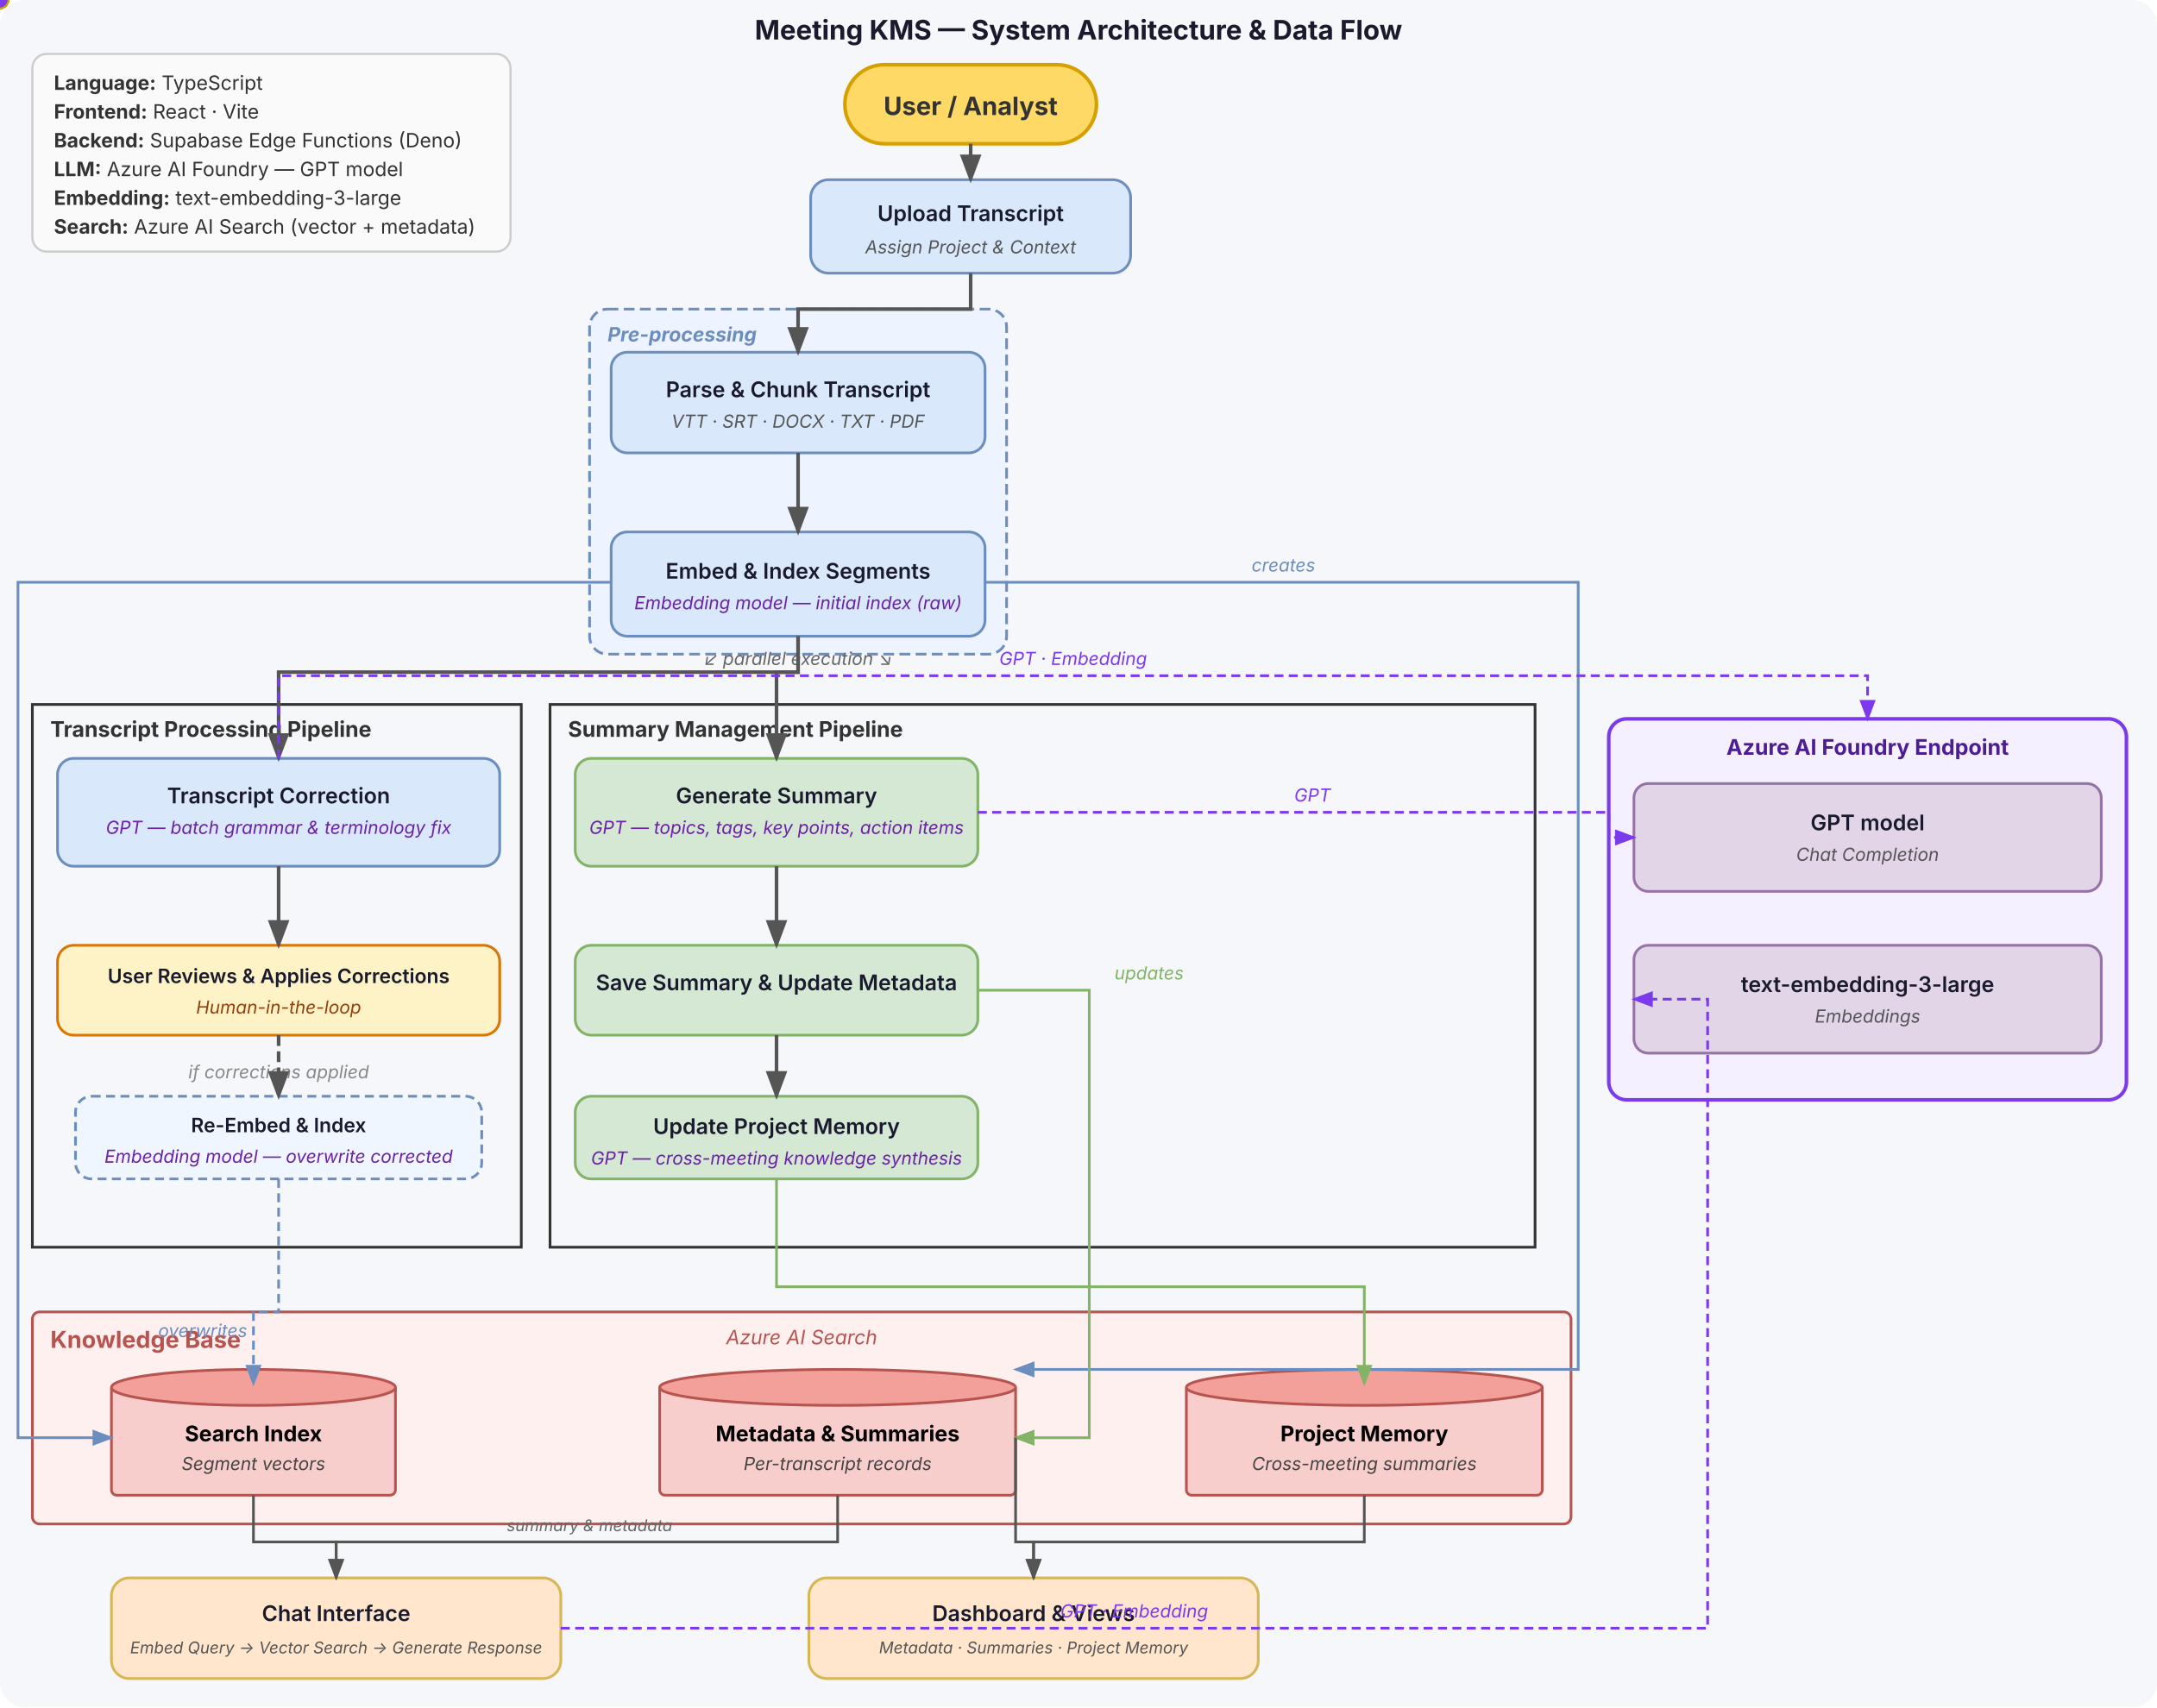
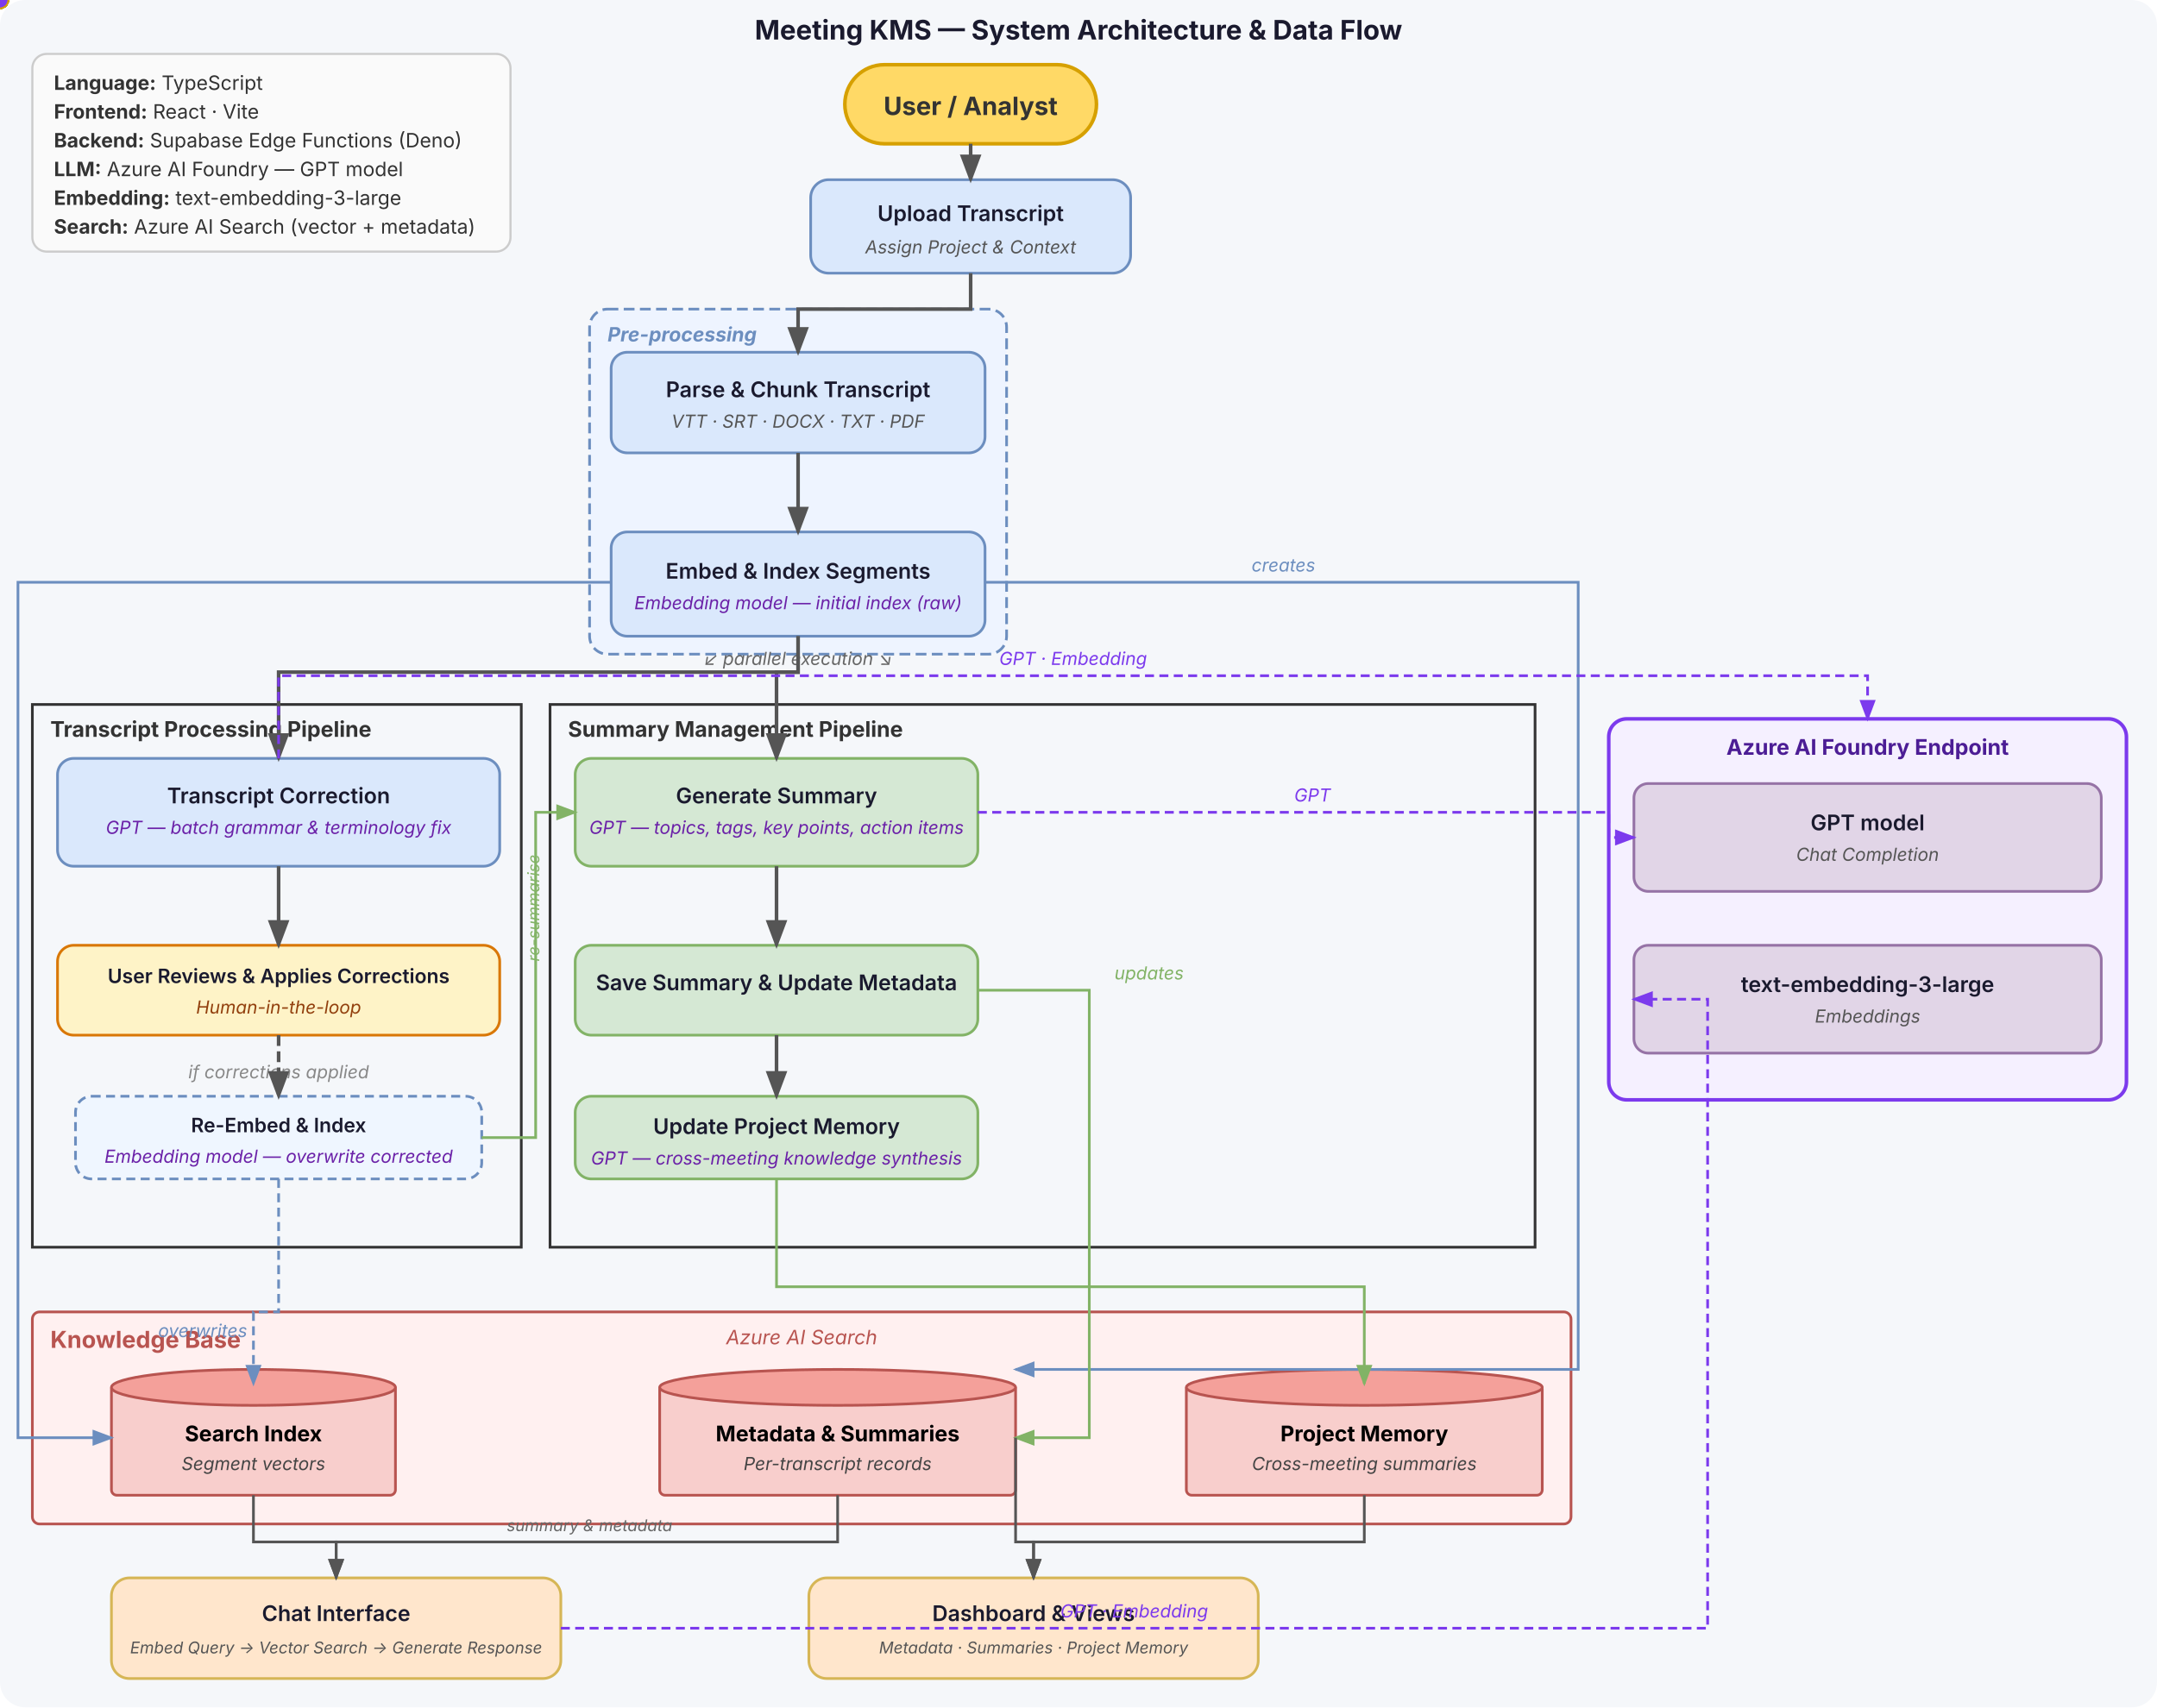
<svg xmlns="http://www.w3.org/2000/svg" xmlns:xlink="http://www.w3.org/1999/xlink" viewBox="0 0 1200 950" width="1200" height="950" font-family="-apple-system,BlinkMacSystemFont,'Segoe UI',sans-serif" font-size="13">
  <defs>
    <marker id="arr" markerWidth="8" markerHeight="6" refX="7" refY="3" orient="auto">
      <polygon points="0 0,8 3,0 6" fill="#555" />
    </marker>
    <marker id="arr-b" markerWidth="8" markerHeight="6" refX="7" refY="3" orient="auto">
      <polygon points="0 0,8 3,0 6" fill="#6C8EBF" />
    </marker>
    <marker id="arr-g" markerWidth="8" markerHeight="6" refX="7" refY="3" orient="auto">
      <polygon points="0 0,8 3,0 6" fill="#82B366" />
    </marker>
    <marker id="arr-v" markerWidth="8" markerHeight="6" refX="7" refY="3" orient="auto">
      <polygon points="0 0,8 3,0 6" fill="#7C3AED" />
    </marker>
  </defs>
  <rect width="1200" height="950" fill="#F5F7FA" rx="14" />
  <text x="600" y="22" text-anchor="middle" font-size="15" font-weight="700" fill="#1a1a2e">Meeting KMS — System Architecture &amp; Data Flow</text>
  <rect x="18" y="30" width="266" height="110" rx="8" fill="#FAFAFA" stroke="#CCCCCC" stroke-width="1.2" />
  <text x="30" y="50" font-size="11" fill="#333">
    <tspan font-weight="700">Language:</tspan>  TypeScript</text>
  <text x="30" y="66" font-size="11" fill="#333">
    <tspan font-weight="700">Frontend:</tspan>  React · Vite</text>
  <text x="30" y="82" font-size="11" fill="#333">
    <tspan font-weight="700">Backend:</tspan>   Supabase Edge Functions (Deno)</text>
  <text x="30" y="98" font-size="11" fill="#333">
    <tspan font-weight="700">LLM:</tspan>       Azure AI Foundry — GPT model</text>
  <text x="30" y="114" font-size="11" fill="#333">
    <tspan font-weight="700">Embedding:</tspan> text-embedding-3-large</text>
  <text x="30" y="130" font-size="11" fill="#333">
    <tspan font-weight="700">Search:</tspan>    Azure AI Search (vector + metadata)</text>
  <rect x="470" y="36" width="140" height="44" rx="22" fill="#FFD966" stroke="#D6A000" stroke-width="2" />
  <text x="540" y="64" text-anchor="middle" font-weight="700" font-size="14" fill="#333">User / Analyst</text>
  <rect x="451" y="100" width="178" height="52" rx="10" fill="#DAE8FC" stroke="#6C8EBF" stroke-width="1.5" />
  <text x="540" y="123" text-anchor="middle" font-weight="600" font-size="12" fill="#1a1a2e">Upload Transcript</text>
  <text x="540" y="141" text-anchor="middle" font-size="10" fill="#555" font-style="italic">Assign Project &amp; Context</text>
  <rect x="328" y="172" width="232" height="192" rx="10" fill="#EEF4FF" stroke="#6C8EBF" stroke-width="1.5" stroke-dasharray="6,3" />
  <text x="338" y="190" font-size="11" font-weight="700" fill="#6C8EBF" font-style="italic">Pre-processing</text>
  <rect x="340" y="196" width="208" height="56" rx="9" fill="#DAE8FC" stroke="#6C8EBF" stroke-width="1.5" />
  <text x="444" y="221" text-anchor="middle" font-weight="600" font-size="12" fill="#1a1a2e">Parse &amp; Chunk Transcript</text>
  <text x="444" y="238" text-anchor="middle" font-size="10" fill="#555" font-style="italic">VTT · SRT · DOCX · TXT · PDF</text>
  <rect x="340" y="296" width="208" height="58" rx="9" fill="#DAE8FC" stroke="#6C8EBF" stroke-width="1.5" />
  <text x="444" y="322" text-anchor="middle" font-weight="600" font-size="12" fill="#1a1a2e">Embed &amp; Index Segments</text>
  <text x="444" y="339" text-anchor="middle" font-size="10" fill="#6B21A8" font-style="italic">Embedding model — initial index (raw)</text>
  <text x="444" y="370" text-anchor="middle" font-size="10" fill="#666" font-style="italic">↙  parallel execution  ↘</text>
  <rect x="18" y="392" width="272" height="302" fill="none" stroke="#333" stroke-width="1.5" />
  <text x="28" y="410" font-size="12" font-weight="700" fill="#333">Transcript Processing Pipeline</text>
  <rect x="32" y="422" width="246" height="60" rx="9" fill="#DAE8FC" stroke="#6C8EBF" stroke-width="1.5" />
  <text x="155" y="447" text-anchor="middle" font-weight="600" font-size="12" fill="#1a1a2e">Transcript Correction</text>
  <text x="155" y="464" text-anchor="middle" font-size="10" fill="#6B21A8" font-style="italic">GPT — batch grammar &amp; terminology fix</text>
  <rect x="32" y="526" width="246" height="50" rx="9" fill="#FEF3C7" stroke="#D97706" stroke-width="1.5" />
  <text x="155" y="547" text-anchor="middle" font-weight="600" font-size="11" fill="#1a1a2e">User Reviews &amp; Applies Corrections</text>
  <text x="155" y="564" text-anchor="middle" font-size="10" fill="#92400E" font-style="italic">Human-in-the-loop</text>
  <text x="155" y="600" text-anchor="middle" font-size="10" fill="#888" font-style="italic">if corrections applied</text>
  <rect x="42" y="610" width="226" height="46" rx="9" fill="#EFF6FF" stroke="#6C8EBF" stroke-width="1.5" stroke-dasharray="5,3" />
  <text x="155" y="630" text-anchor="middle" font-weight="600" font-size="11" fill="#1a1a2e">Re-Embed &amp; Index</text>
  <text x="155" y="647" text-anchor="middle" font-size="10" fill="#6B21A8" font-style="italic">Embedding model — overwrite corrected</text>
  <rect x="306" y="392" width="548" height="302" fill="none" stroke="#333" stroke-width="1.5" />
  <text x="316" y="410" font-size="12" font-weight="700" fill="#333">Summary Management Pipeline</text>
  <rect x="320" y="422" width="224" height="60" rx="9" fill="#D5E8D4" stroke="#82B366" stroke-width="1.5" />
  <text x="432" y="447" text-anchor="middle" font-weight="600" font-size="12" fill="#1a1a2e">Generate Summary</text>
  <text x="432" y="464" text-anchor="middle" font-size="10" fill="#6B21A8" font-style="italic">GPT — topics, tags, key points, action items</text>
  <rect x="320" y="526" width="224" height="50" rx="9" fill="#D5E8D4" stroke="#82B366" stroke-width="1.5" />
  <text x="432" y="551" text-anchor="middle" font-weight="600" font-size="12" fill="#1a1a2e">Save Summary &amp; Update Metadata</text>
  <rect x="320" y="610" width="224" height="46" rx="9" fill="#D5E8D4" stroke="#82B366" stroke-width="1.5" />
  <text x="432" y="631" text-anchor="middle" font-weight="600" font-size="12" fill="#1a1a2e">Update Project Memory</text>
  <text x="432" y="648" text-anchor="middle" font-size="10" fill="#6B21A8" font-style="italic">GPT — cross-meeting knowledge synthesis</text>
  <rect x="895" y="400" width="288" height="212" rx="10" fill="#F5F0FF" stroke="#7C3AED" stroke-width="2" />
  <text x="1039" y="420" text-anchor="middle" font-size="12" font-weight="700" fill="#4C1D95">Azure AI Foundry Endpoint</text>
  <rect x="909" y="436" width="260" height="60" rx="8" fill="#E1D5E7" stroke="#9673A6" stroke-width="1.5" />
  <text x="1039" y="462" text-anchor="middle" font-weight="600" font-size="12" fill="#1a1a2e">GPT model</text>
  <text x="1039" y="479" text-anchor="middle" font-size="10" fill="#555" font-style="italic">Chat Completion</text>
  <rect x="909" y="526" width="260" height="60" rx="8" fill="#E1D5E7" stroke="#9673A6" stroke-width="1.5" />
  <text x="1039" y="552" text-anchor="middle" font-weight="600" font-size="12" fill="#1a1a2e">text-embedding-3-large</text>
  <text x="1039" y="569" text-anchor="middle" font-size="10" fill="#555" font-style="italic">Embeddings</text>
  <rect x="18" y="730" width="856" height="118" rx="4" fill="#FFF0F0" stroke="#B85450" stroke-width="1.5" />
  <text x="28" y="750" font-size="13" font-weight="700" fill="#B85450">Knowledge Base</text>
  <text x="446" y="748" text-anchor="middle" font-size="11" fill="#B85450" font-style="italic">Azure AI Search</text>
  <rect x="62" y="770" width="158" height="62" rx="3" fill="#F8CECC" stroke="#B85450" stroke-width="1.5" />
  <ellipse cx="141" cy="772" rx="79" ry="10" fill="#F4A09A" stroke="#B85450" stroke-width="1.5" />
  <text x="141" y="802" text-anchor="middle" font-weight="700" font-size="12" fill="#000">Search Index</text>
  <text x="141" y="818" text-anchor="middle" font-size="10" fill="#444" font-style="italic">Segment vectors</text>
  <rect x="367" y="770" width="198" height="62" rx="3" fill="#F8CECC" stroke="#B85450" stroke-width="1.5" />
  <ellipse cx="466" cy="772" rx="99" ry="10" fill="#F4A09A" stroke="#B85450" stroke-width="1.5" />
  <text x="466" y="802" text-anchor="middle" font-weight="700" font-size="12" fill="#000">Metadata &amp; Summaries</text>
  <text x="466" y="818" text-anchor="middle" font-size="10" fill="#444" font-style="italic">Per-transcript records</text>
  <rect x="660" y="770" width="198" height="62" rx="3" fill="#F8CECC" stroke="#B85450" stroke-width="1.5" />
  <ellipse cx="759" cy="772" rx="99" ry="10" fill="#F4A09A" stroke="#B85450" stroke-width="1.5" />
  <text x="759" y="802" text-anchor="middle" font-weight="700" font-size="12" fill="#000">Project Memory</text>
  <text x="759" y="818" text-anchor="middle" font-size="10" fill="#444" font-style="italic">Cross-meeting summaries</text>
  <rect x="62" y="878" width="250" height="56" rx="10" fill="#FFE6CC" stroke="#D6B656" stroke-width="1.5" />
  <text x="187" y="902" text-anchor="middle" font-weight="600" font-size="12" fill="#1a1a2e">Chat Interface</text>
  <text x="187" y="920" text-anchor="middle" font-size="9" fill="#555" font-style="italic">Embed Query → Vector Search → Generate Response</text>
  <rect x="450" y="878" width="250" height="56" rx="10" fill="#FFE6CC" stroke="#D6B656" stroke-width="1.5" />
  <text x="575" y="902" text-anchor="middle" font-weight="600" font-size="12" fill="#1a1a2e">Dashboard &amp; Views</text>
  <text x="575" y="920" text-anchor="middle" font-size="9" fill="#555" font-style="italic">Metadata · Summaries · Project Memory</text>
  <path id="p1" d="M540,80 L540,100" stroke="#555" stroke-width="2" fill="none" marker-end="url(#arr)" />
  <path id="p2" d="M540,152 L540,172 L444,172 L444,196" stroke="#555" stroke-width="2" fill="none" marker-end="url(#arr)" />
  <path id="p3" d="M444,252 L444,296" stroke="#555" stroke-width="2" fill="none" marker-end="url(#arr)" />
  <path id="p4" d="M444,354 L444,374 L155,374 L155,422" stroke="#555" stroke-width="2" fill="none" marker-end="url(#arr)" />
  <path id="p5" d="M444,354 L444,374 L432,374 L432,422" stroke="#555" stroke-width="2" fill="none" marker-end="url(#arr)" />
  <path id="p6" d="M155,482 L155,526" stroke="#555" stroke-width="2" fill="none" marker-end="url(#arr)" />
  <path id="p7" d="M155,576 L155,610" stroke="#555" stroke-width="2" stroke-dasharray="6,3" fill="none" marker-end="url(#arr)" />
  <path id="p8" d="M432,482 L432,526" stroke="#555" stroke-width="2" fill="none" marker-end="url(#arr)" />
  <path id="p9" d="M432,576 L432,610" stroke="#555" stroke-width="2" fill="none" marker-end="url(#arr)" />
  <path id="kb1" d="M340,324 L10,324 L10,800 L62,800" stroke="#6C8EBF" stroke-width="1.5" fill="none" marker-end="url(#arr-b)" />
  <path id="kb2" d="M548,324 L878,324 L878,762 L565,762" stroke="#6C8EBF" stroke-width="1.5" fill="none" marker-end="url(#arr-b)" />
  <text x="714" y="318" text-anchor="middle" font-size="10" fill="#6C8EBF" font-style="italic">creates</text>
  <path id="kb3" d="M155,656 L155,730 L141,730 L141,770" stroke="#6C8EBF" stroke-width="1.5" stroke-dasharray="5,3" fill="none" marker-end="url(#arr-b)" />
  <text x="88" y="744" font-size="10" fill="#6C8EBF" font-style="italic">overwrites</text>
+   <path id="p_re2sum" d="M268,633 L298,633 L298,452 L320,452" stroke="#82B366" stroke-width="1.5" fill="none" marker-end="url(#arr-g)" />
+   <text x="300" y="535" font-size="9" fill="#82B366" font-style="italic" transform="rotate(-90,300,535)">re-summarise</text>
  <path id="kb4" d="M544,551 L606,551 L606,800 L565,800" stroke="#82B366" stroke-width="1.5" fill="none" marker-end="url(#arr-g)" />
  <text x="620" y="545" font-size="10" fill="#82B366" font-style="italic">updates</text>
  <path id="kb5" d="M432,656 L432,716 L759,716 L759,770" stroke="#82B366" stroke-width="1.5" fill="none" marker-end="url(#arr-g)" />
  <path id="r1" d="M141,832 L141,858 L187,858 L187,878" stroke="#555" stroke-width="1.5" fill="none" marker-end="url(#arr)" />
  <path id="r2" d="M466,832 L466,858 L187,858 L187,878" stroke="#555" stroke-width="1.5" fill="none" marker-end="url(#arr)" />
  <text x="328" y="852" text-anchor="middle" font-size="9" fill="#666" font-style="italic">summary &amp; metadata</text>
  <path id="r3" d="M565,800 L565,858 L575,858 L575,878" stroke="#555" stroke-width="1.5" fill="none" marker-end="url(#arr)" />
  <path id="r4" d="M759,832 L759,858 L575,858 L575,878" stroke="#555" stroke-width="1.5" fill="none" marker-end="url(#arr)" />
  <path id="ai1" d="M155,422 L155,376 L1039,376 L1039,400" stroke="#7C3AED" stroke-width="1.5" stroke-dasharray="5,3" fill="none" marker-end="url(#arr-v)" />
  <text x="597" y="370" text-anchor="middle" font-size="10" fill="#7C3AED" font-style="italic">GPT · Embedding</text>
  <path id="ai2" d="M544,452 L895,452 L895,466 L909,466" stroke="#7C3AED" stroke-width="1.5" stroke-dasharray="5,3" fill="none" marker-end="url(#arr-v)" />
  <text x="720" y="446" font-size="10" fill="#7C3AED" font-style="italic">GPT</text>
  <path id="ai3" d="M312,906 L950,906 L950,556 L909,556" stroke="#7C3AED" stroke-width="1.5" stroke-dasharray="5,3" fill="none" marker-end="url(#arr-v)" />
  <text x="631" y="900" text-anchor="middle" font-size="10" fill="#7C3AED" font-style="italic">GPT · Embedding</text>
  <circle r="5" fill="#4A90D9" opacity="0.9">
    <animateMotion dur="0.5s" repeatCount="indefinite" begin="0s">
      <mpath href="#p1" xlink:href="#p1" />
    </animateMotion>
  </circle>
  <circle r="5" fill="#4A90D9" opacity="0.9">
    <animateMotion dur="0.5s" repeatCount="indefinite" begin="0.25s">
      <mpath href="#p1" xlink:href="#p1" />
    </animateMotion>
  </circle>
  <circle r="5" fill="#4A90D9" opacity="0.9">
    <animateMotion dur="1.6s" repeatCount="indefinite" begin="0.2s">
      <mpath href="#p2" xlink:href="#p2" />
    </animateMotion>
  </circle>
  <circle r="5" fill="#4A90D9" opacity="0.9">
    <animateMotion dur="1.6s" repeatCount="indefinite" begin="1.0s">
      <mpath href="#p2" xlink:href="#p2" />
    </animateMotion>
  </circle>
  <circle r="5" fill="#4A90D9" opacity="0.9">
    <animateMotion dur="0.8s" repeatCount="indefinite" begin="0.5s">
      <mpath href="#p3" xlink:href="#p3" />
    </animateMotion>
  </circle>
  <circle r="5" fill="#4A90D9" opacity="0.9">
    <animateMotion dur="0.8s" repeatCount="indefinite" begin="0.9s">
      <mpath href="#p3" xlink:href="#p3" />
    </animateMotion>
  </circle>
  <circle r="5" fill="#6C8EBF" opacity="0.9">
    <animateMotion dur="2.5s" repeatCount="indefinite" begin="0.8s">
      <mpath href="#p4" xlink:href="#p4" />
    </animateMotion>
  </circle>
  <circle r="5" fill="#6C8EBF" opacity="0.9">
    <animateMotion dur="2.5s" repeatCount="indefinite" begin="2.0s">
      <mpath href="#p4" xlink:href="#p4" />
    </animateMotion>
  </circle>
  <circle r="5" fill="#82B366" opacity="0.9">
    <animateMotion dur="1.0s" repeatCount="indefinite" begin="0.8s">
      <mpath href="#p5" xlink:href="#p5" />
    </animateMotion>
  </circle>
  <circle r="5" fill="#82B366" opacity="0.9">
    <animateMotion dur="1.0s" repeatCount="indefinite" begin="1.3s">
      <mpath href="#p5" xlink:href="#p5" />
    </animateMotion>
  </circle>
  <circle r="5" fill="#6C8EBF" opacity="0.9">
    <animateMotion dur="0.8s" repeatCount="indefinite" begin="1.2s">
      <mpath href="#p6" xlink:href="#p6" />
    </animateMotion>
  </circle>
  <circle r="5" fill="#6C8EBF" opacity="0.9">
    <animateMotion dur="0.8s" repeatCount="indefinite" begin="1.6s">
      <mpath href="#p6" xlink:href="#p6" />
    </animateMotion>
  </circle>
  <circle r="5" fill="#D97706" opacity="0.9">
    <animateMotion dur="0.6s" repeatCount="indefinite" begin="1.5s">
      <mpath href="#p7" xlink:href="#p7" />
    </animateMotion>
  </circle>
  <circle r="5" fill="#D97706" opacity="0.9">
    <animateMotion dur="0.6s" repeatCount="indefinite" begin="1.85s">
      <mpath href="#p7" xlink:href="#p7" />
    </animateMotion>
  </circle>
  <circle r="5" fill="#82B366" opacity="0.9">
    <animateMotion dur="0.8s" repeatCount="indefinite" begin="1.2s">
      <mpath href="#p8" xlink:href="#p8" />
    </animateMotion>
  </circle>
  <circle r="5" fill="#82B366" opacity="0.9">
    <animateMotion dur="0.8s" repeatCount="indefinite" begin="1.6s">
      <mpath href="#p8" xlink:href="#p8" />
    </animateMotion>
  </circle>
  <circle r="5" fill="#82B366" opacity="0.9">
    <animateMotion dur="0.8s" repeatCount="indefinite" begin="1.5s">
      <mpath href="#p9" xlink:href="#p9" />
    </animateMotion>
  </circle>
  <circle r="5" fill="#82B366" opacity="0.9">
    <animateMotion dur="0.8s" repeatCount="indefinite" begin="1.9s">
      <mpath href="#p9" xlink:href="#p9" />
    </animateMotion>
  </circle>
  <circle r="5" fill="#6C8EBF" opacity="0.85">
    <animateMotion dur="5s" repeatCount="indefinite" begin="0.5s">
      <mpath href="#kb1" xlink:href="#kb1" />
    </animateMotion>
  </circle>
  <circle r="5" fill="#6C8EBF" opacity="0.85">
    <animateMotion dur="5s" repeatCount="indefinite" begin="2.8s">
      <mpath href="#kb1" xlink:href="#kb1" />
    </animateMotion>
  </circle>
  <circle r="5" fill="#6C8EBF" opacity="0.85">
    <animateMotion dur="6s" repeatCount="indefinite" begin="0.5s">
      <mpath href="#kb2" xlink:href="#kb2" />
    </animateMotion>
  </circle>
  <circle r="5" fill="#6C8EBF" opacity="0.85">
    <animateMotion dur="6s" repeatCount="indefinite" begin="3.2s">
      <mpath href="#kb2" xlink:href="#kb2" />
    </animateMotion>
  </circle>
  <circle r="5" fill="#6C8EBF" opacity="0.85">
    <animateMotion dur="1.2s" repeatCount="indefinite" begin="1.8s">
      <mpath href="#kb3" xlink:href="#kb3" />
    </animateMotion>
  </circle>
  <circle r="5" fill="#6C8EBF" opacity="0.85">
    <animateMotion dur="1.2s" repeatCount="indefinite" begin="2.4s">
      <mpath href="#kb3" xlink:href="#kb3" />
    </animateMotion>
  </circle>
+   <circle r="5" fill="#82B366" opacity="0.9">
+     <animateMotion dur="2.2s" repeatCount="indefinite" begin="1.9s">
+       <mpath href="#p_re2sum" xlink:href="#p_re2sum" />
+     </animateMotion>
+   </circle>
+   <circle r="5" fill="#82B366" opacity="0.9">
+     <animateMotion dur="2.2s" repeatCount="indefinite" begin="3.0s">
+       <mpath href="#p_re2sum" xlink:href="#p_re2sum" />
+     </animateMotion>
+   </circle>
  <circle r="5" fill="#82B366" opacity="0.85">
    <animateMotion dur="2.0s" repeatCount="indefinite" begin="1.8s">
      <mpath href="#kb4" xlink:href="#kb4" />
    </animateMotion>
  </circle>
  <circle r="5" fill="#82B366" opacity="0.85">
    <animateMotion dur="2.0s" repeatCount="indefinite" begin="2.8s">
      <mpath href="#kb4" xlink:href="#kb4" />
    </animateMotion>
  </circle>
  <circle r="5" fill="#82B366" opacity="0.85">
    <animateMotion dur="2.5s" repeatCount="indefinite" begin="2.0s">
      <mpath href="#kb5" xlink:href="#kb5" />
    </animateMotion>
  </circle>
  <circle r="5" fill="#82B366" opacity="0.85">
    <animateMotion dur="2.5s" repeatCount="indefinite" begin="3.2s">
      <mpath href="#kb5" xlink:href="#kb5" />
    </animateMotion>
  </circle>
  <circle r="5" fill="#D6A000" opacity="0.9">
    <animateMotion dur="1.0s" repeatCount="indefinite" begin="2.5s">
      <mpath href="#r1" xlink:href="#r1" />
    </animateMotion>
  </circle>
  <circle r="5" fill="#D6A000" opacity="0.9">
    <animateMotion dur="1.0s" repeatCount="indefinite" begin="3.0s">
      <mpath href="#r1" xlink:href="#r1" />
    </animateMotion>
  </circle>
  <circle r="5" fill="#D6A000" opacity="0.9">
    <animateMotion dur="2.0s" repeatCount="indefinite" begin="2.6s">
      <mpath href="#r2" xlink:href="#r2" />
    </animateMotion>
  </circle>
  <circle r="5" fill="#D6A000" opacity="0.9">
    <animateMotion dur="2.0s" repeatCount="indefinite" begin="3.6s">
      <mpath href="#r2" xlink:href="#r2" />
    </animateMotion>
  </circle>
  <circle r="5" fill="#D6A000" opacity="0.9">
    <animateMotion dur="1.5s" repeatCount="indefinite" begin="2.6s">
      <mpath href="#r3" xlink:href="#r3" />
    </animateMotion>
  </circle>
  <circle r="5" fill="#D6A000" opacity="0.9">
    <animateMotion dur="1.5s" repeatCount="indefinite" begin="3.4s">
      <mpath href="#r3" xlink:href="#r3" />
    </animateMotion>
  </circle>
  <circle r="5" fill="#D6A000" opacity="0.9">
    <animateMotion dur="1.8s" repeatCount="indefinite" begin="2.7s">
      <mpath href="#r4" xlink:href="#r4" />
    </animateMotion>
  </circle>
  <circle r="5" fill="#D6A000" opacity="0.9">
    <animateMotion dur="1.8s" repeatCount="indefinite" begin="3.7s">
      <mpath href="#r4" xlink:href="#r4" />
    </animateMotion>
  </circle>
  <circle r="4" fill="#7C3AED" opacity="0.7">
    <animateMotion dur="4.0s" repeatCount="indefinite" begin="0.3s">
      <mpath href="#ai1" xlink:href="#ai1" />
    </animateMotion>
  </circle>
  <circle r="4" fill="#7C3AED" opacity="0.7">
    <animateMotion dur="4.0s" repeatCount="indefinite" begin="2.3s">
      <mpath href="#ai1" xlink:href="#ai1" />
    </animateMotion>
  </circle>
  <circle r="4" fill="#7C3AED" opacity="0.7">
    <animateMotion dur="2.0s" repeatCount="indefinite" begin="0.3s">
      <mpath href="#ai2" xlink:href="#ai2" />
    </animateMotion>
  </circle>
  <circle r="4" fill="#7C3AED" opacity="0.7">
    <animateMotion dur="2.0s" repeatCount="indefinite" begin="1.3s">
      <mpath href="#ai2" xlink:href="#ai2" />
    </animateMotion>
  </circle>
  <circle r="4" fill="#7C3AED" opacity="0.7">
    <animateMotion dur="5.0s" repeatCount="indefinite" begin="0.3s">
      <mpath href="#ai3" xlink:href="#ai3" />
    </animateMotion>
  </circle>
  <circle r="4" fill="#7C3AED" opacity="0.7">
    <animateMotion dur="5.0s" repeatCount="indefinite" begin="2.8s">
      <mpath href="#ai3" xlink:href="#ai3" />
    </animateMotion>
  </circle>
</svg>
